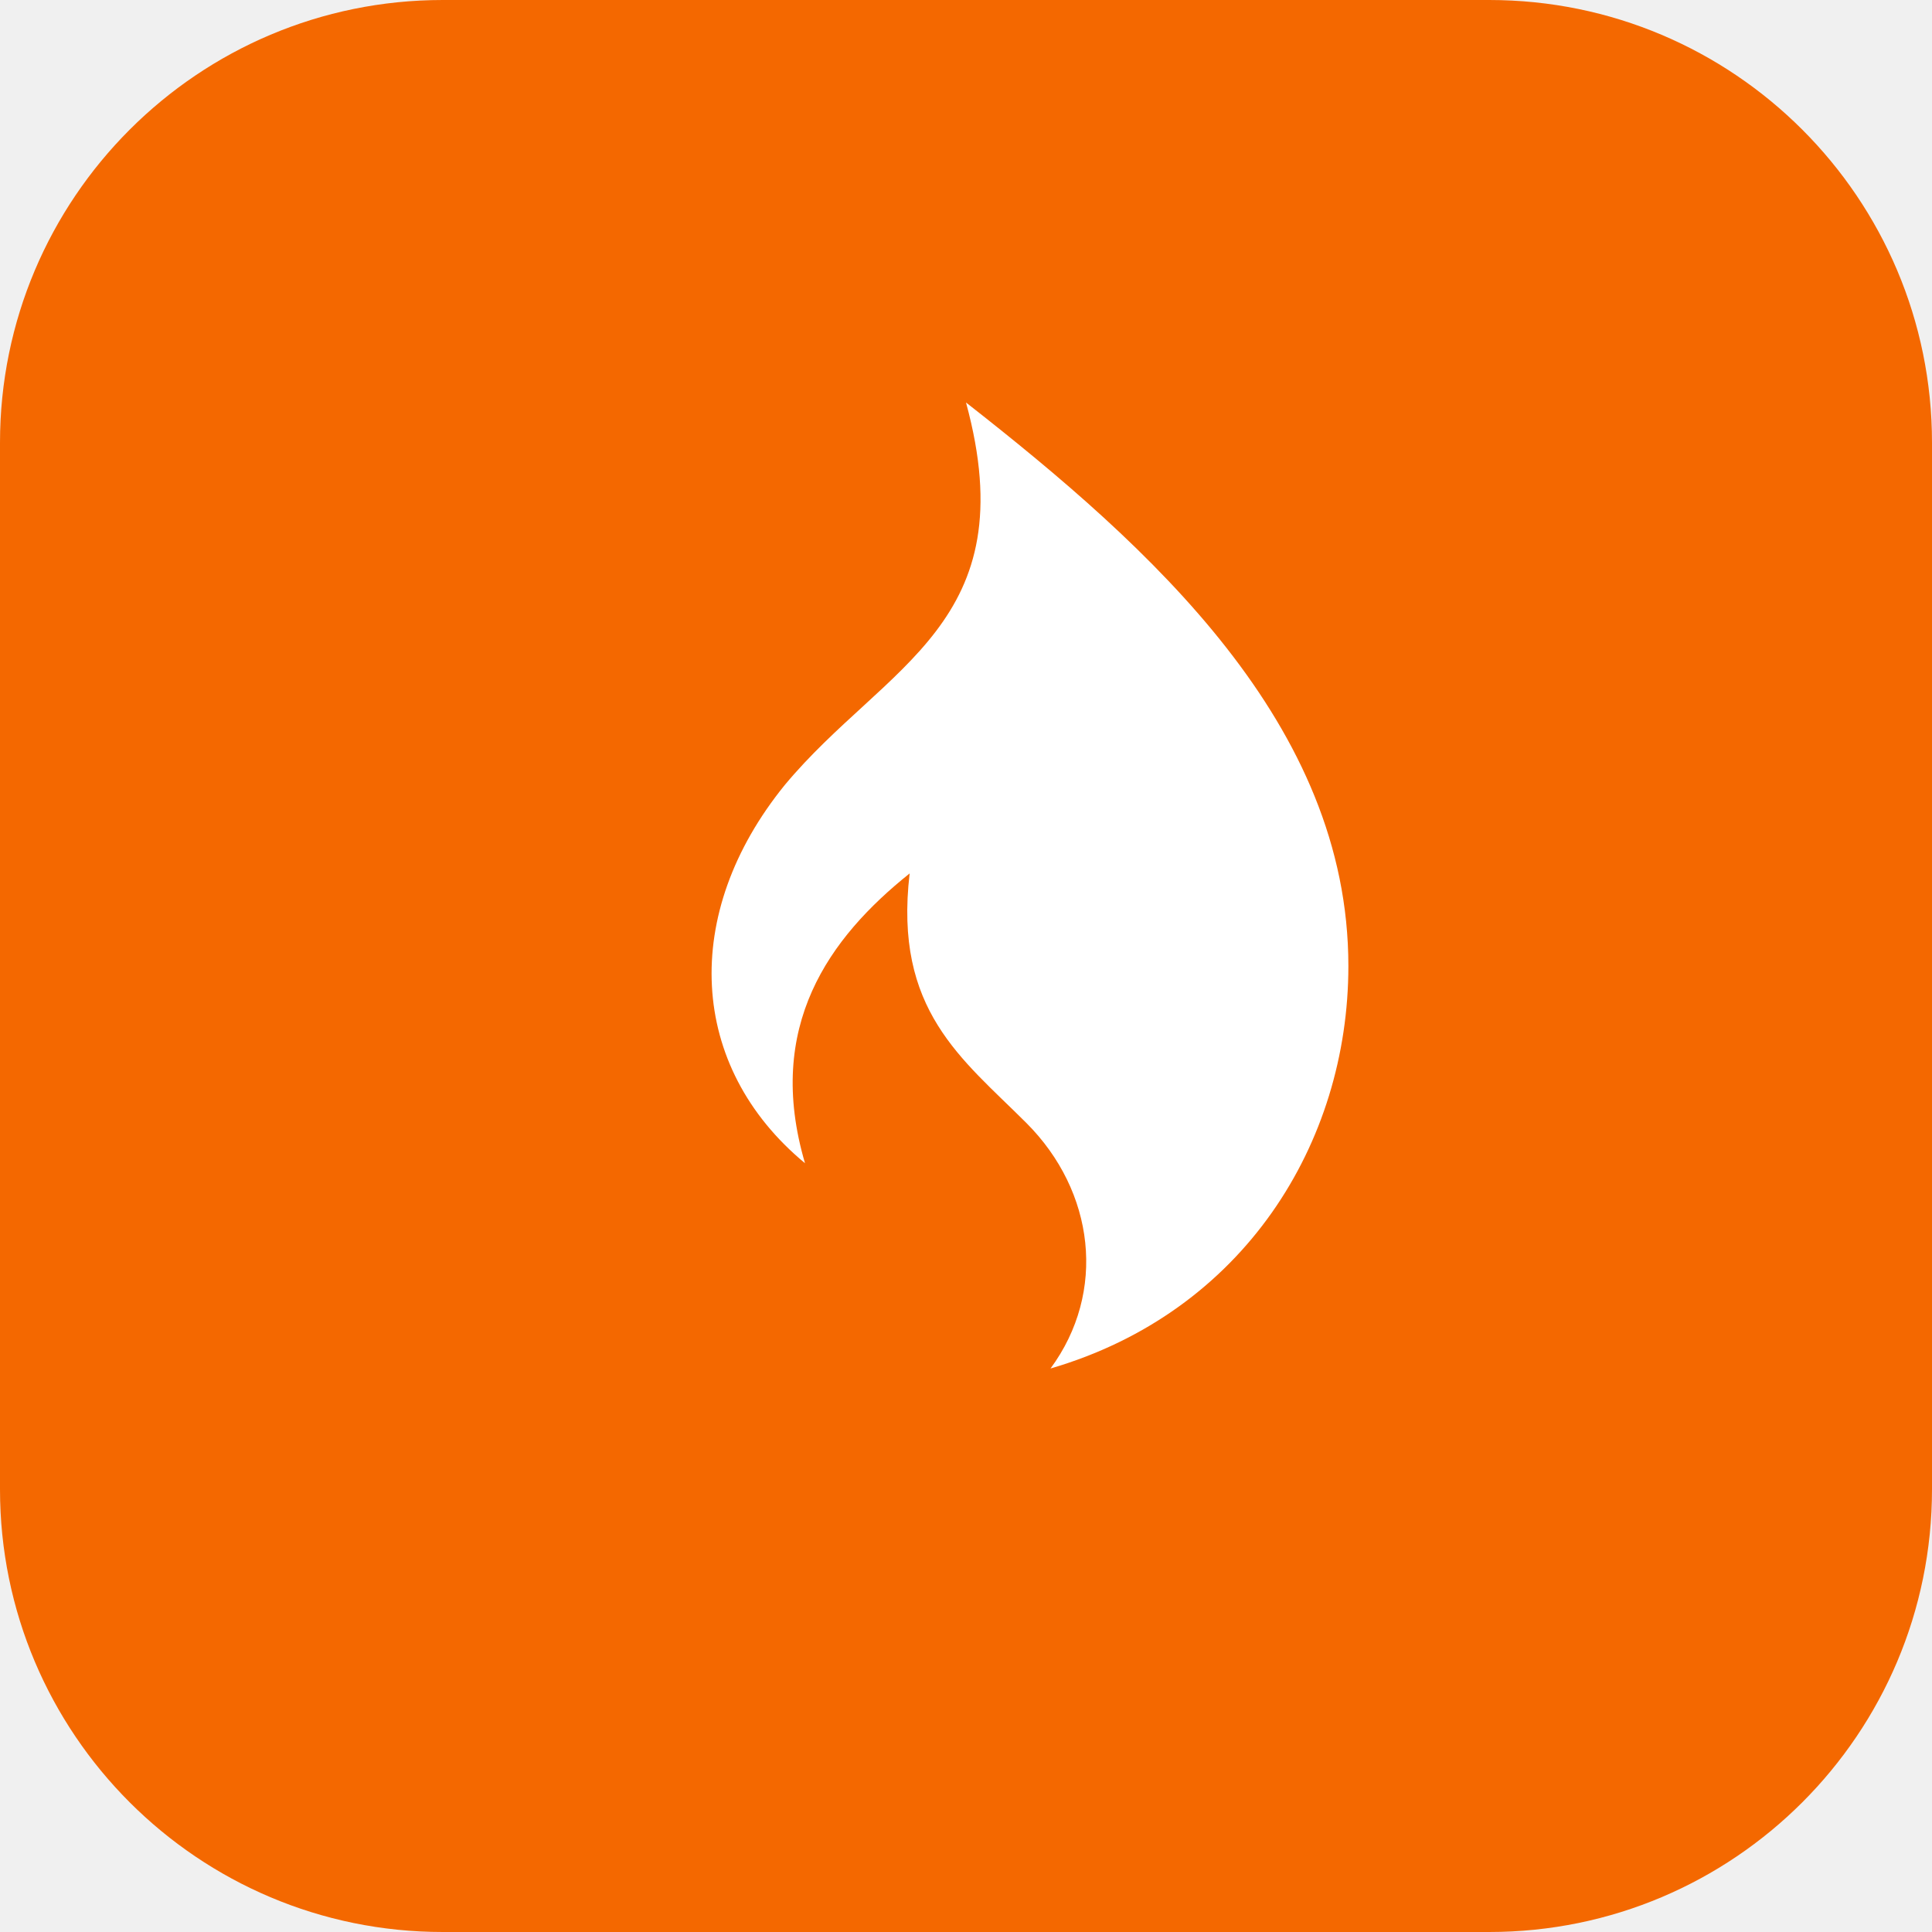
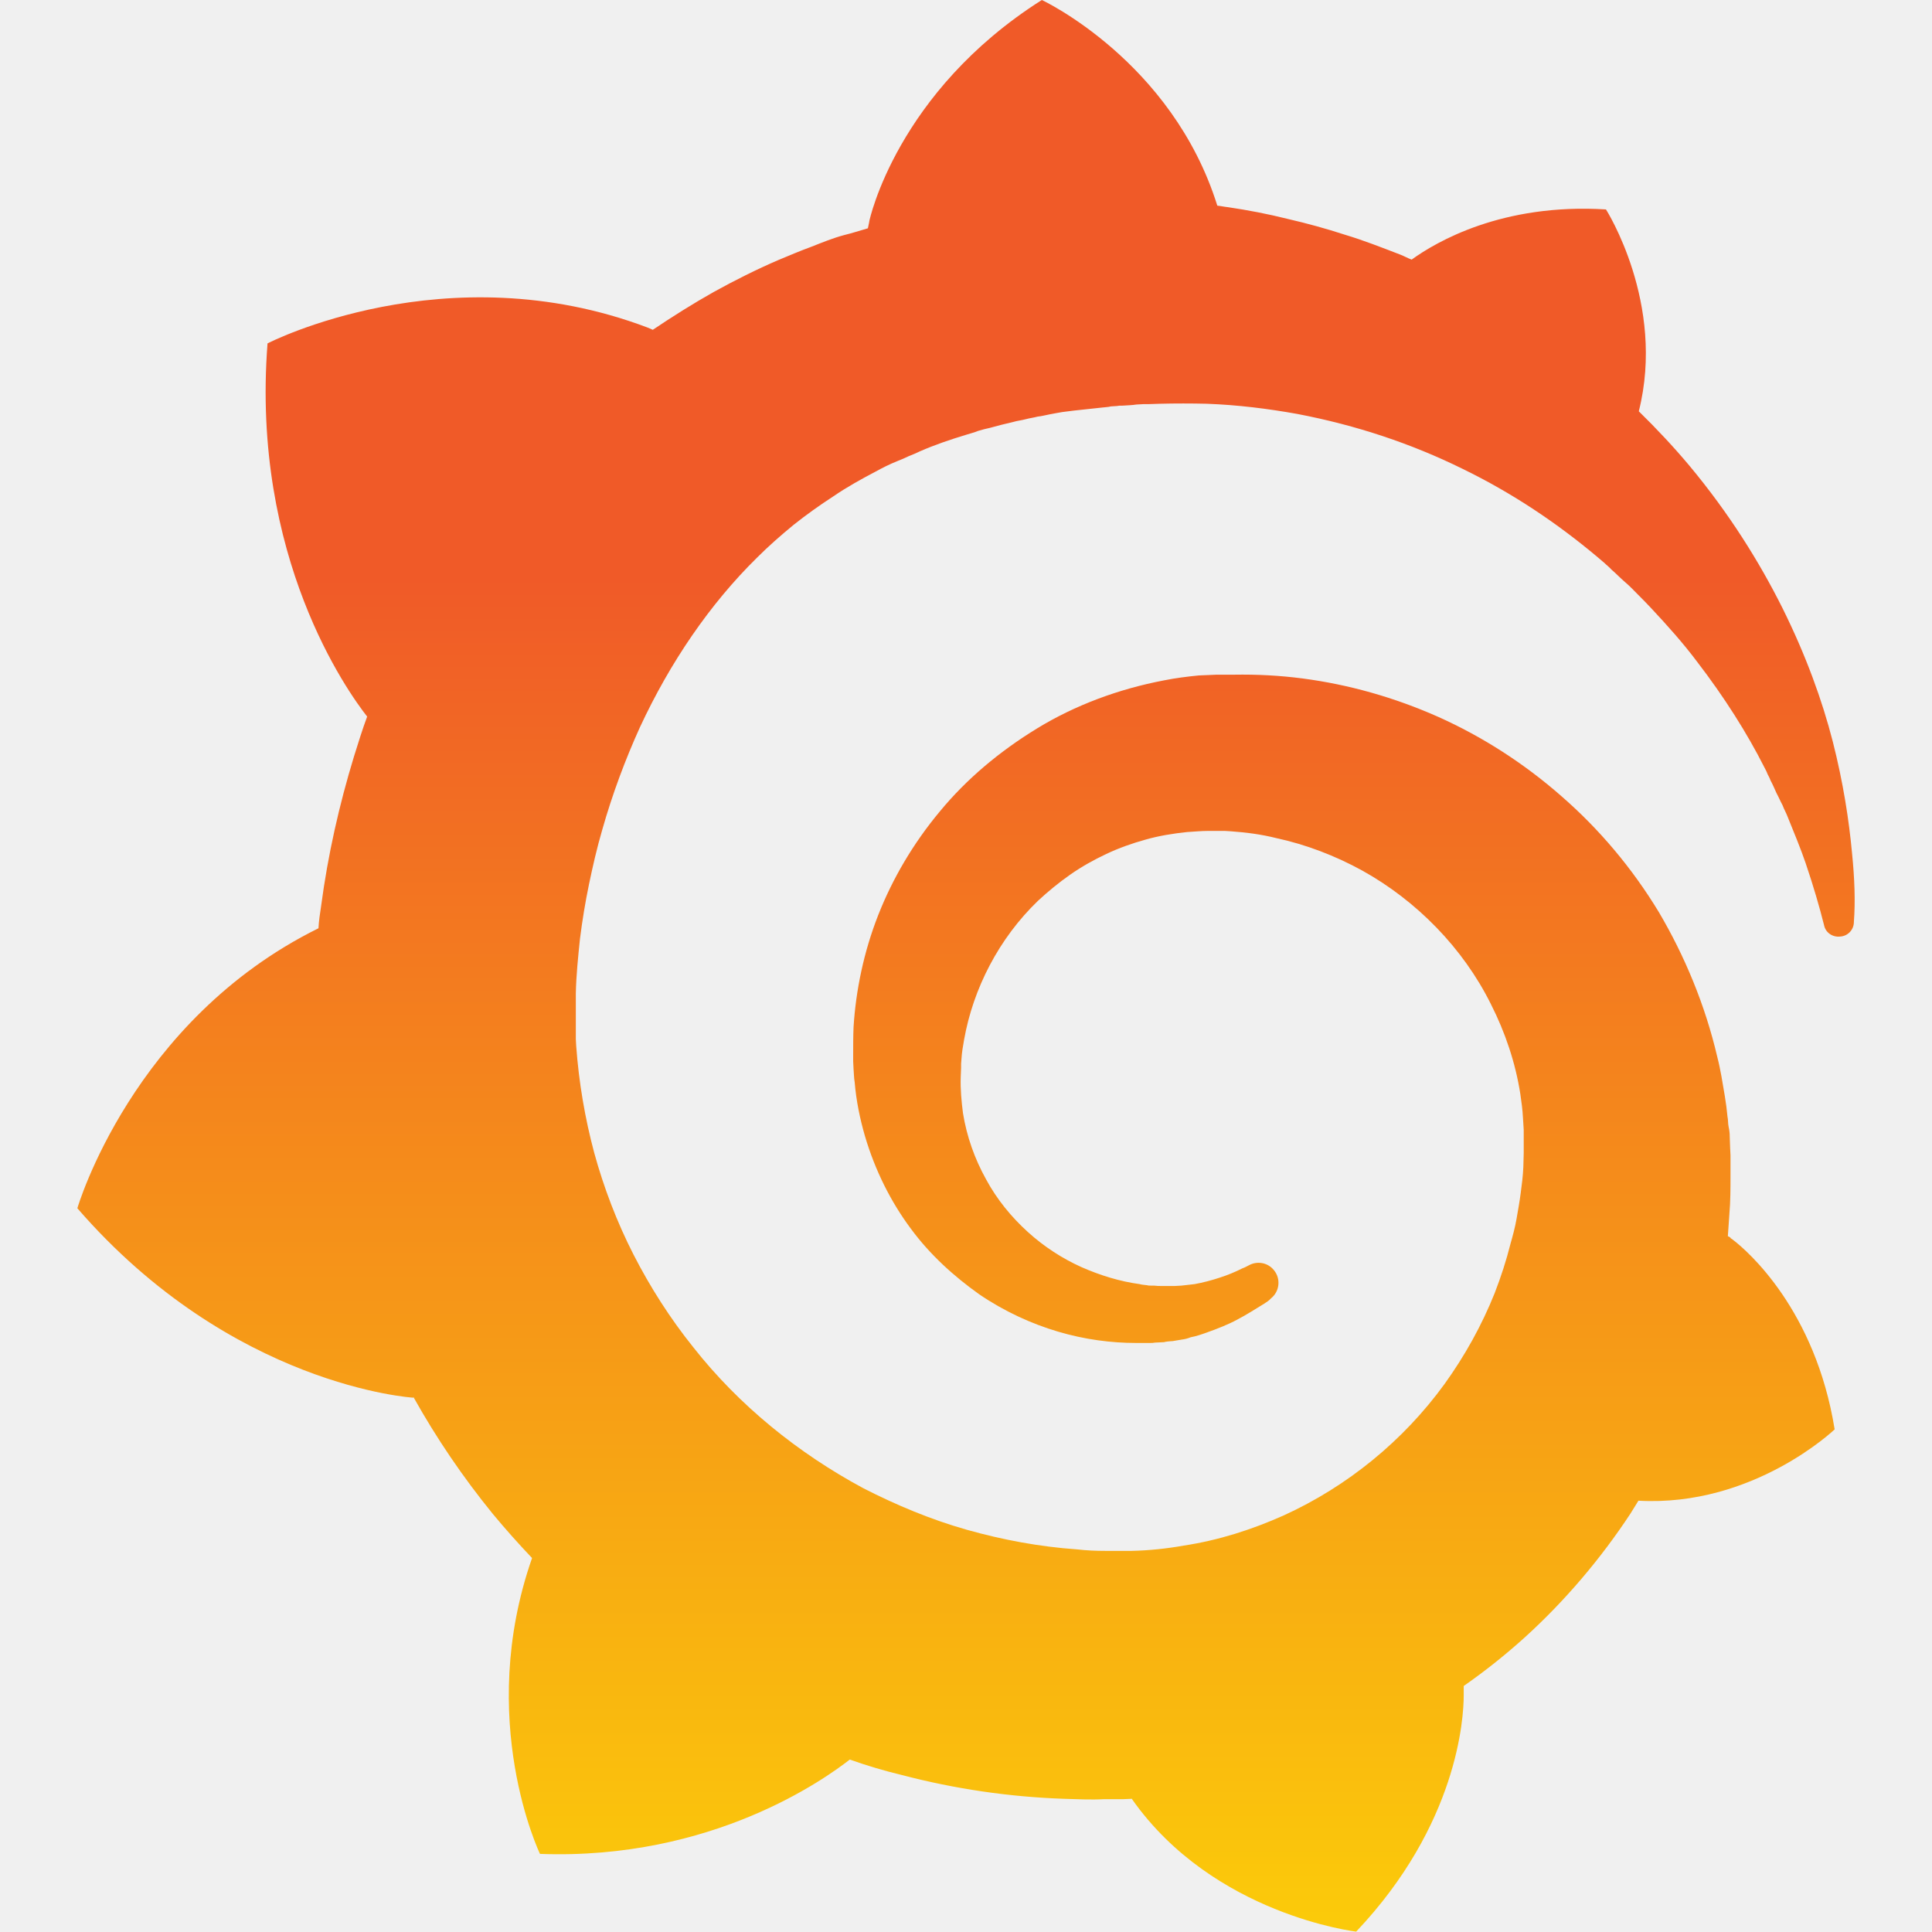
- <svg xmlns="http://www.w3.org/2000/svg" viewBox="0 0 48 48" width="48" height="48" role="img">
-   <rect width="48" height="48" rx="11" fill="#f46800" />
-   <path d="M24 10c1.5 5.5-2 6.5-4.5 9.5-2.6 3.2-2.4 7 .5 9.4-1-3.4.6-5.6 2.6-7.2-.4 3.4 1.3 4.6 2.9 6.2 1.7 1.7 2 4.2.6 6.1 4.8-1.4 7.4-5.6 7.4-10C33.5 18 28.6 13.6 24 10z" fill="#fff" />
+ <svg xmlns="http://www.w3.org/2000/svg" xml:space="preserve" viewBox="0 0 512 512">
+   <linearGradient id="a" x1="256" x2="256" y1="359.964" y2="4.738" gradientTransform="matrix(1 0 0 -1 0 513)" gradientUnits="userSpaceOnUse">
+     <stop offset="0" style="stop-color:#f05a28" />
+     <stop offset="1" style="stop-color:#fbca0a" />
+   </linearGradient>
+   <path d="M490.8 226c-.8-8.6-2.3-18.5-5.1-29.5-2.8-10.9-7.1-22.8-13.3-35.3-6.2-12.4-14.2-25.2-24.7-37.8-4.1-4.9-8.6-9.7-13.4-14.4 7.2-28.6-8.7-53.5-8.7-53.5-27.5-1.7-45 8.6-51.5 13.3-1.1-.4-2.1-1-3.2-1.4-4.7-1.8-9.5-3.7-14.5-5.2-4.9-1.6-10-3-15.2-4.2-5.2-1.3-10.4-2.3-15.8-3.1-1-.1-1.8-.3-2.8-.4C310.6 16.1 276.1 0 276.1 0c-38.5 24.4-45.7 58.5-45.7 58.5s-.1.7-.4 2c-2.1.6-4.2 1.3-6.3 1.8-3 .8-5.9 2-8.7 3.1-3 1.1-5.8 2.3-8.7 3.5-5.8 2.5-11.6 5.4-17.2 8.5-5.5 3.1-10.9 6.5-16.1 10l-1.4-.6C118.2 66.6 70.9 91 70.9 91c-4.4 56.7 21.3 92.4 26.4 98.9-1.3 3.5-2.4 7.1-3.5 10.6-3.9 12.8-6.9 26-8.7 39.6-.3 2-.6 3.9-.7 5.9-49.4 24.4-63.9 74.2-63.9 74.2 41 47.3 89 50.2 89 50.2l.1-.1q9.15 16.35 21 30.9c3.4 4.1 6.8 7.9 10.4 11.7-15 42.9 2.1 78.4 2.1 78.4 45.7 1.7 75.7-20 82.1-25 4.5 1.6 9.2 3 13.8 4.1 14.1 3.7 28.5 5.8 42.9 6.3 3.5.1 7.2.3 10.7.1h5.1l2.3-.1v.1c21.6 30.7 59.4 35.1 59.4 35.1 26.9-28.4 28.5-56.6 28.5-62.6v-2.5c5.6-3.9 11-8.2 16.1-12.8 10.7-9.7 20.2-20.9 28.1-32.9.7-1.1 1.4-2.3 2.1-3.4 30.5 1.7 52-18.9 52-18.9-5.1-31.7-23.1-47.3-26.9-50.2 0 0-.1-.1-.4-.3-.3-.1-.3-.3-.3-.3-.1-.1-.4-.3-.7-.4.1-2 .3-3.8.4-5.8.3-3.4.3-6.9.3-10.3v-5.3l-.1-2.1-.1-2.8c0-1-.1-1.8-.3-2.7s-.1-1.8-.3-2.7l-.3-2.7-.4-2.7c-.6-3.5-1.1-6.9-2-10.4-3.2-13.7-8.6-26.7-15.5-38.4-7.1-11.7-15.8-22-25.8-30.7-9.9-8.7-21-15.8-32.6-21-11.7-5.2-23.8-8.6-36-10.2-6.1-.8-12.1-1.1-18.2-1h-4.6l-2.3.1c-.8 0-1.7.1-2.4.1-3.1.3-6.2.7-9.2 1.3-12.1 2.3-23.6 6.6-33.6 12.7s-18.8 13.5-25.8 22c-7.1 8.5-12.6 17.9-16.4 27.6s-5.9 19.9-6.5 29.6c-.1 2.4-.1 4.9-.1 7.3v1.8l.1 2c.1 1.1.1 2.4.3 3.5.4 4.9 1.4 9.7 2.7 14.2 2.7 9.2 6.9 17.5 12.1 24.5 5.2 7.1 11.6 12.8 18.2 17.5 6.6 4.5 13.8 7.8 20.9 9.9s14.1 3 20.7 3h3.7c.5 0 .8 0 1.3-.1.7 0 1.4-.1 2.1-.1.1 0 .4 0 .6-.1l.7-.1c.4 0 .8-.1 1.3-.1.8-.1 1.6-.3 2.4-.4s1.6-.3 2.3-.6c1.6-.3 3-.8 4.4-1.3 2.8-1 5.6-2.1 8-3.4 2.5-1.3 4.8-2.8 7.1-4.2.6-.4 1.3-.8 1.8-1.4 2.3-1.8 2.7-5.2.8-7.5-1.6-2-4.4-2.5-6.6-1.3-.6.3-1.1.6-1.7.8-2 1-3.9 1.8-6.1 2.5-2.1.7-4.4 1.3-6.6 1.7-1.1.1-2.3.3-3.5.4-.6 0-1.1.1-1.8.1h-3.4c-.7 0-1.4 0-2.1-.1h-.8c-.3 0-.7 0-1-.1-.7-.1-1.3-.1-2-.3-5.2-.7-10.4-2.3-15.4-4.5-5.1-2.3-9.9-5.4-14.2-9.3s-8.2-8.6-11.1-14c-3-5.4-5.1-11.3-6.1-17.5-.4-3.1-.7-6.3-.6-9.5 0-.8.1-1.7.1-2.5v-1.1c0-.4.1-.8.1-1.3.1-1.7.4-3.4.7-5.1 2.4-13.5 9.2-26.8 19.6-36.8 2.7-2.5 5.5-4.8 8.5-6.9s6.2-3.9 9.6-5.5 6.8-2.8 10.4-3.8c3.5-1 7.2-1.6 11-2 1.8-.1 3.7-.3 5.6-.3h4.4l1.6.1c4.1.3 8 .8 12 1.8 7.9 1.7 15.7 4.7 22.8 8.6 14.4 8 26.7 20.5 34.1 35.4 3.8 7.5 6.5 15.5 7.8 23.8.3 2.1.6 4.2.7 6.3l.1 1.6.1 1.6v6.2c0 1-.1 2.7-.1 3.7-.1 2.3-.4 4.7-.7 6.9-.3 2.3-.7 4.5-1.1 6.8s-1 4.5-1.6 6.6c-1.1 4.4-2.5 8.7-4.2 13.1-3.4 8.5-7.9 16.6-13.3 24.1-10.9 15-25.7 27.1-42.6 34.8-8.5 3.8-17.3 6.6-26.5 8-4.5.8-9.2 1.3-13.8 1.4h-7c-2.5 0-4.9-.1-7.5-.4-9.9-.7-19.6-2.5-29.2-5.2-9.5-2.7-18.6-6.5-27.4-11-17.3-9.3-33-22-45.1-37.4-6.1-7.6-11.4-15.9-15.8-24.5s-7.9-17.8-10.4-26.9c-2.5-9.3-4.1-18.8-4.8-28.4l-.1-1.8v-12.2c.1-4.7.6-9.6 1.1-14.4.6-4.8 1.4-9.7 2.4-14.5s2.1-9.6 3.5-14.4c2.7-9.5 6.1-18.6 10-27.2 8-17.2 18.5-32.6 31-44.9 3.1-3.1 6.3-5.9 9.7-8.7 3.4-2.7 6.9-5.2 10.6-7.6 3.5-2.4 7.3-4.5 11.1-6.5 1.8-1 3.8-2 5.8-2.8 1-.4 2-.8 3-1.3 1-.4 2-.8 3-1.3 3.9-1.7 8-3.1 12.3-4.4 1-.3 2.1-.6 3.1-1 1-.3 2.1-.6 3.1-.8 2.1-.6 4.2-1.1 6.3-1.6 1-.3 2.1-.4 3.2-.7s2.1-.4 3.2-.7c1.1-.1 2.1-.4 3.2-.6l1.6-.3 1.7-.3c1.1-.1 2.1-.3 3.2-.4 1.3-.1 2.4-.3 3.7-.4 1-.1 2.7-.3 3.7-.4.7-.1 1.6-.1 2.3-.3l1.6-.1.7-.1h.8c1.3-.1 2.4-.1 3.7-.3l1.8-.1h1.3c1 0 2.1-.1 3.1-.1 4.1-.1 8.3-.1 12.4 0 8.2.3 16.2 1.3 24 2.7 15.7 3 30.3 7.9 43.7 14.5 13.4 6.5 25.2 14.5 35.7 23.3.7.6 1.3 1.1 2 1.7.6.6 1.3 1.1 1.8 1.7 1.3 1.1 2.4 2.3 3.7 3.4s2.4 2.3 3.5 3.4 2.3 2.3 3.4 3.5c4.4 4.7 8.5 9.3 12.1 14.1 7.3 9.5 13.3 19 17.9 28.1.3.6.6 1.1.8 1.7.3.6.6 1.1.8 1.7.6 1.1 1.1 2.3 1.6 3.4.6 1.1 1 2.1 1.6 3.2.4 1.1 1 2.1 1.4 3.2 1.7 4.2 3.4 8.3 4.7 12.1 2.1 6.2 3.7 11.7 4.9 16.5.4 2 2.3 3.2 4.2 3 2.1-.1 3.7-1.8 3.7-3.9.4-5.4.2-11.4-.5-18.3" style="fill:url(#a)" />
</svg>
